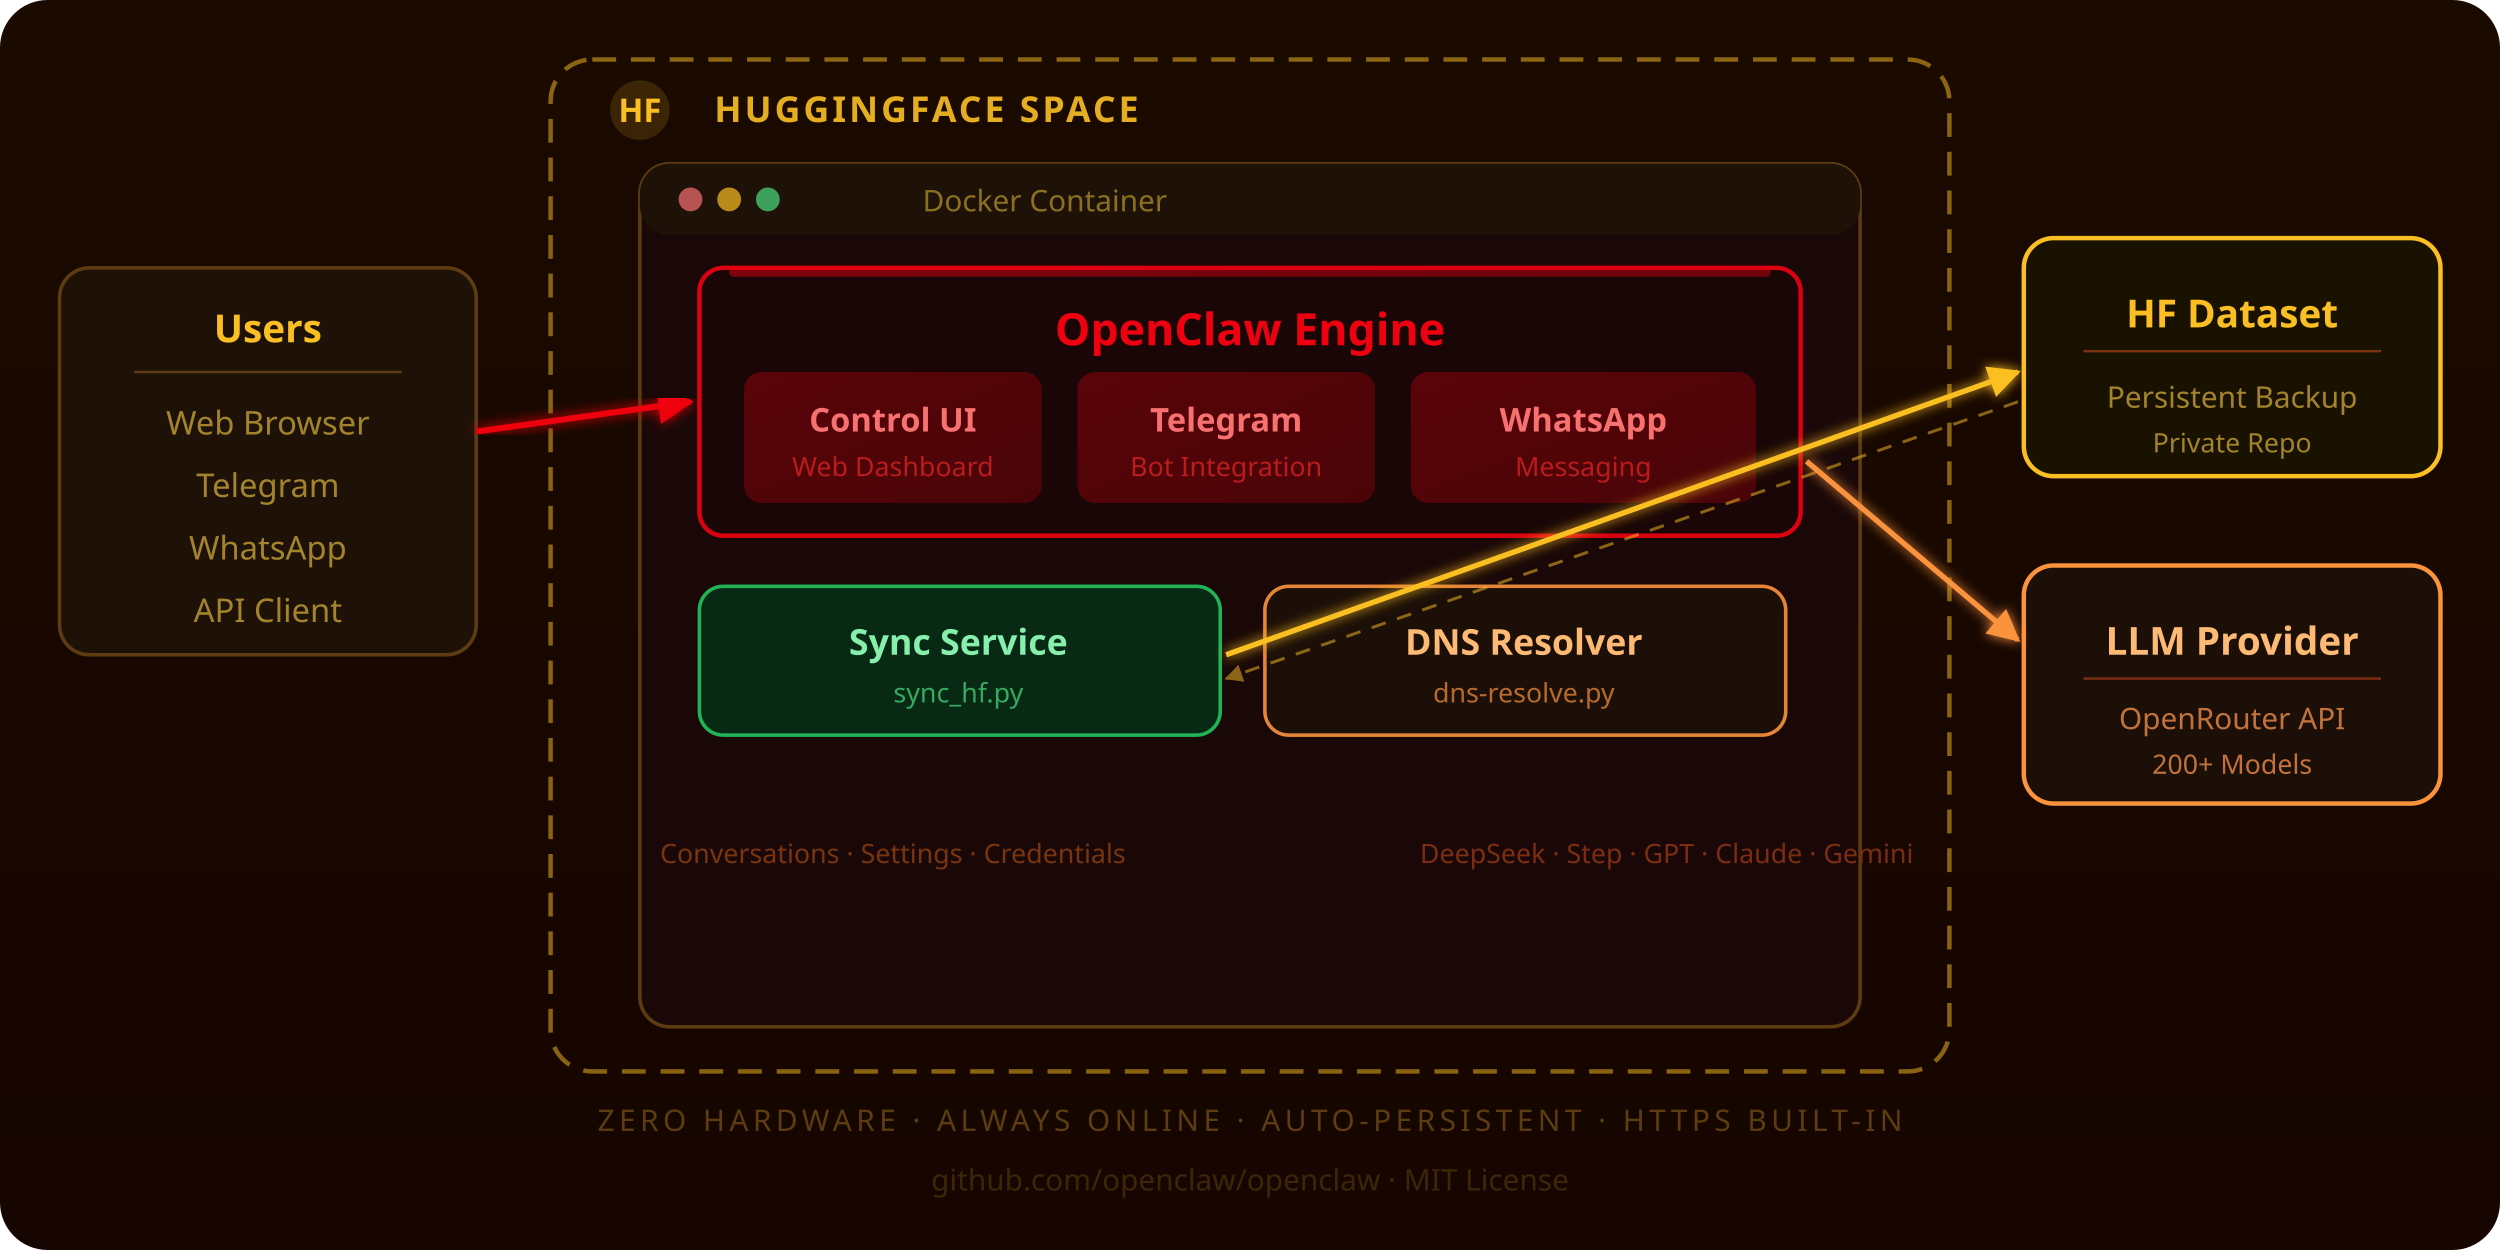
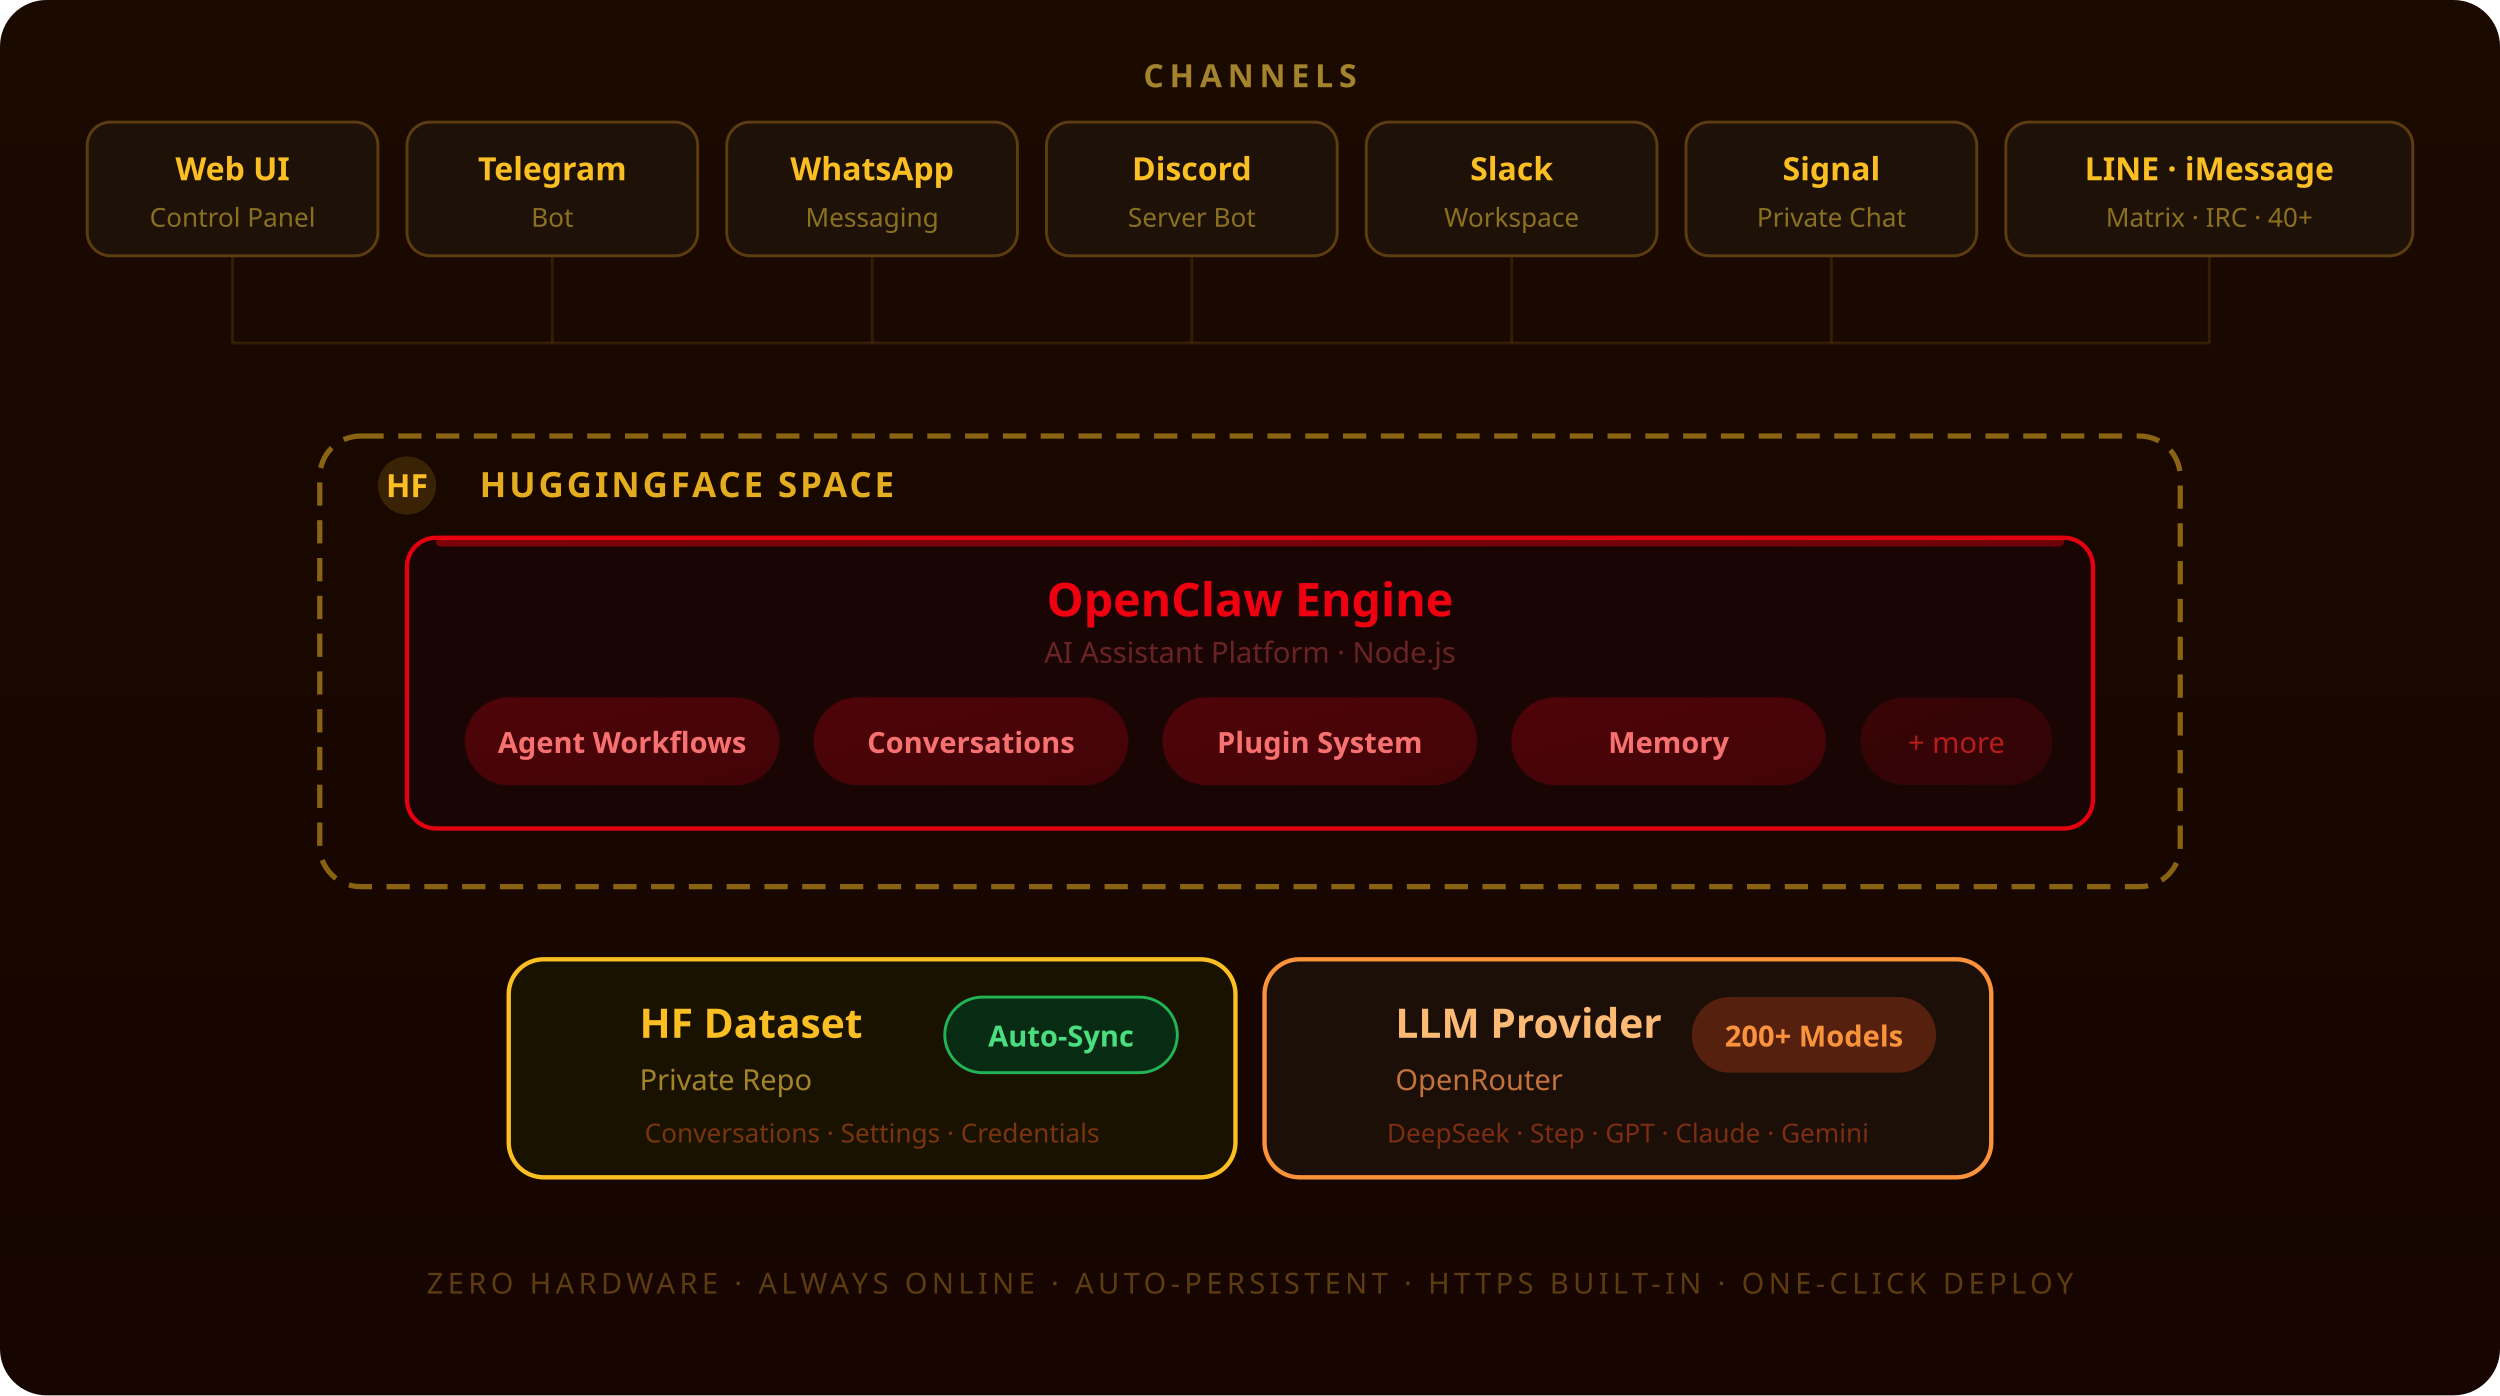
- <svg xmlns="http://www.w3.org/2000/svg" viewBox="0 0 840 420" font-family="'Segoe UI',system-ui,-apple-system,sans-serif">
+ <svg xmlns="http://www.w3.org/2000/svg" viewBox="0 0 860 480" font-family="'Segoe UI',system-ui,-apple-system,sans-serif">
  <defs>
    <linearGradient id="bgGrad" x1="0" y1="0" x2="0" y2="1">
      <stop offset="0%" stop-color="#1a0a00" />
      <stop offset="100%" stop-color="#160500" />
    </linearGradient>
    <linearGradient id="redGrad" x1="0" y1="0" x2="1" y2="1">
      <stop offset="0%" stop-color="#ef0011" />
      <stop offset="100%" stop-color="#ba000d" />
    </linearGradient>
-     <linearGradient id="yellowGrad" x1="0" y1="0" x2="1" y2="1">
+     <linearGradient id="yellowGrad" x1="0" y1="0" x2="1" y2="0">
      <stop offset="0%" stop-color="#fbbf24" />
      <stop offset="100%" stop-color="#f59e0b" />
    </linearGradient>
    <filter id="glow">
      <feGaussianBlur stdDeviation="2" result="blur" />
      <feMerge>
        <feMergeNode in="blur" />
        <feMergeNode in="SourceGraphic" />
      </feMerge>
    </filter>
-     <marker id="arrowRed" viewBox="0 0 10 10" refX="9" refY="5" markerWidth="6" markerHeight="6" orient="auto-start-reverse">
+     <marker id="arrowRed" viewBox="0 0 10 10" refX="9" refY="5" markerWidth="6" markerHeight="6" orient="auto">
      <path d="M0,0 L10,5 L0,10 z" fill="#ef0011" />
    </marker>
-     <marker id="arrowYellow" viewBox="0 0 10 10" refX="9" refY="5" markerWidth="6" markerHeight="6" orient="auto-start-reverse">
+     <marker id="arrowYellow" viewBox="0 0 10 10" refX="9" refY="5" markerWidth="6" markerHeight="6" orient="auto">
      <path d="M0,0 L10,5 L0,10 z" fill="#fbbf24" />
    </marker>
-     <marker id="arrowOrange" viewBox="0 0 10 10" refX="9" refY="5" markerWidth="6" markerHeight="6" orient="auto-start-reverse">
+     <marker id="arrowOrange" viewBox="0 0 10 10" refX="9" refY="5" markerWidth="6" markerHeight="6" orient="auto">
      <path d="M0,0 L10,5 L0,10 z" fill="#fb923c" />
    </marker>
-     <marker id="arrowGreen" viewBox="0 0 10 10" refX="9" refY="5" markerWidth="6" markerHeight="6" orient="auto-start-reverse">
+     <marker id="arrowGreen" viewBox="0 0 10 10" refX="9" refY="5" markerWidth="6" markerHeight="6" orient="auto">
      <path d="M0,0 L10,5 L0,10 z" fill="#4ade80" />
    </marker>
  </defs>
-   <rect width="840" height="420" rx="16" fill="url(#bgGrad)" />
-   <rect x="185" y="20" width="470" height="340" rx="14" fill="none" stroke="#fbbf24" stroke-width="1.5" stroke-dasharray="8,5" opacity="0.5" />
-   <circle cx="215" cy="37" r="10" fill="#fbbf24" opacity="0.15" />
-   <text x="215" y="41" text-anchor="middle" fill="#fbbf24" font-size="11" font-weight="700">HF</text>
-   <text x="240" y="41" fill="#fbbf24" font-size="12" font-weight="600" letter-spacing="1" opacity="0.9">HUGGINGFACE SPACE</text>
-   <rect x="215" y="55" width="410" height="290" rx="10" fill="#1a0808" stroke="#5c3c10" stroke-width="1.2" />
-   <rect x="215" y="55" width="410" height="24" rx="10" fill="#1e1208" />
-   <rect x="215" y="68" width="410" height="1" fill="#1e1208" />
-   <circle cx="232" cy="67" r="4" fill="#f87171" opacity="0.7" />
-   <circle cx="245" cy="67" r="4" fill="#fbbf24" opacity="0.7" />
-   <circle cx="258" cy="67" r="4" fill="#4ade80" opacity="0.7" />
-   <text x="310" y="71" fill="#8b7020" font-size="10">Docker Container</text>
-   <rect x="235" y="90" width="370" height="90" rx="8" fill="#1a0505" stroke="#ef0011" stroke-width="1.5" opacity="0.9" />
-   <rect x="245" y="90" width="350" height="3" rx="1.5" fill="url(#redGrad)" opacity="0.5" />
-   <text x="420" y="116" text-anchor="middle" fill="#ef0011" font-size="15" font-weight="700">OpenClaw Engine</text>
-   <rect x="250" y="125" width="100" height="44" rx="6" fill="url(#redGrad)" opacity="0.3" />
-   <text x="300" y="145" text-anchor="middle" fill="#f87171" font-size="11" font-weight="600">Control UI</text>
-   <text x="300" y="160" text-anchor="middle" fill="#b91c1c" font-size="9">Web Dashboard</text>
-   <rect x="362" y="125" width="100" height="44" rx="6" fill="url(#redGrad)" opacity="0.3" />
-   <text x="412" y="145" text-anchor="middle" fill="#f87171" font-size="11" font-weight="600">Telegram</text>
-   <text x="412" y="160" text-anchor="middle" fill="#b91c1c" font-size="9">Bot Integration</text>
-   <rect x="474" y="125" width="116" height="44" rx="6" fill="url(#redGrad)" opacity="0.3" />
-   <text x="532" y="145" text-anchor="middle" fill="#f87171" font-size="11" font-weight="600">WhatsApp</text>
-   <text x="532" y="160" text-anchor="middle" fill="#b91c1c" font-size="9">Messaging</text>
-   <rect x="235" y="197" width="175" height="50" rx="8" fill="#052e16" stroke="#22c55e" stroke-width="1.2" opacity="0.9" />
-   <text x="322" y="220" text-anchor="middle" fill="#86efac" font-size="12" font-weight="600">Sync Service</text>
-   <text x="322" y="236" text-anchor="middle" fill="#4ade80" font-size="9" opacity="0.7">sync_hf.py</text>
-   <rect x="425" y="197" width="175" height="50" rx="8" fill="#1c0f08" stroke="#fb923c" stroke-width="1.2" opacity="0.9" />
-   <text x="512" y="220" text-anchor="middle" fill="#fdba74" font-size="12" font-weight="600">DNS Resolver</text>
-   <text x="512" y="236" text-anchor="middle" fill="#fb923c" font-size="9" opacity="0.7">dns-resolve.py</text>
-   <rect x="20" y="90" width="140" height="130" rx="10" fill="#1e1208" stroke="#5c3c10" stroke-width="1.2" />
-   <text x="90" y="115" text-anchor="middle" fill="#fbbf24" font-size="13" font-weight="700">Users</text>
-   <line x1="45" y1="125" x2="135" y2="125" stroke="#5c3c10" stroke-width="0.8" />
-   <text x="90" y="146" text-anchor="middle" fill="#a3842c" font-size="11">Web Browser</text>
-   <text x="90" y="167" text-anchor="middle" fill="#a3842c" font-size="11">Telegram</text>
-   <text x="90" y="188" text-anchor="middle" fill="#a3842c" font-size="11">WhatsApp</text>
-   <text x="90" y="209" text-anchor="middle" fill="#a3842c" font-size="11">API Client</text>
-   <line x1="160" y1="145" x2="232" y2="135" stroke="#ef0011" stroke-width="2" marker-end="url(#arrowRed)" filter="url(#glow)" />
-   <rect x="680" y="80" width="140" height="80" rx="10" fill="#1a1200" stroke="#fbbf24" stroke-width="1.5" />
-   <text x="750" y="110" text-anchor="middle" fill="#fbbf24" font-size="13" font-weight="700">HF Dataset</text>
-   <line x1="700" y1="118" x2="800" y2="118" stroke="#78350f" stroke-width="0.8" />
-   <text x="750" y="137" text-anchor="middle" fill="#a3842c" font-size="10">Persistent Backup</text>
-   <text x="750" y="152" text-anchor="middle" fill="#a3842c" font-size="9">Private Repo</text>
-   <line x1="412" y1="220" x2="678" y2="125" stroke="#fbbf24" stroke-width="1.8" marker-end="url(#arrowYellow)" filter="url(#glow)" />
-   <line x1="678" y1="135" x2="412" y2="228" stroke="#fbbf24" stroke-width="1" stroke-dasharray="5,4" marker-end="url(#arrowYellow)" opacity="0.5" />
-   <rect x="680" y="190" width="140" height="80" rx="10" fill="#1c0f08" stroke="#fb923c" stroke-width="1.5" />
-   <text x="750" y="220" text-anchor="middle" fill="#fdba74" font-size="13" font-weight="700">LLM Provider</text>
-   <line x1="700" y1="228" x2="800" y2="228" stroke="#7c2d12" stroke-width="0.8" />
-   <text x="750" y="245" text-anchor="middle" fill="#c2723c" font-size="10">OpenRouter API</text>
-   <text x="750" y="260" text-anchor="middle" fill="#c2723c" font-size="9">200+ Models</text>
-   <line x1="607" y1="155" x2="678" y2="215" stroke="#fb923c" stroke-width="1.8" marker-end="url(#arrowOrange)" filter="url(#glow)" />
-   <text x="300" y="290" text-anchor="middle" fill="#78350f" font-size="9">Conversations · Settings · Credentials</text>
-   <text x="560" y="290" text-anchor="middle" fill="#7c2d12" font-size="9">DeepSeek · Step · GPT · Claude · Gemini</text>
-   <text x="420" y="380" text-anchor="middle" fill="#5c3c10" font-size="10" letter-spacing="1.5">
-     ZERO HARDWARE  ·  ALWAYS ONLINE  ·  AUTO-PERSISTENT  ·  HTTPS BUILT-IN
-   </text>
-   <text x="420" y="400" text-anchor="middle" fill="#3d2508" font-size="10">
-     github.com/openclaw/openclaw  ·  MIT License
+   <rect width="860" height="480" rx="16" fill="url(#bgGrad)" />
+   <text x="430" y="30" text-anchor="middle" fill="#a3842c" font-size="11" font-weight="600" letter-spacing="2">CHANNELS</text>
+   <rect x="30" y="42" width="100" height="46" rx="8" fill="#1e1208" stroke="#5c3c10" stroke-width="1" />
+   <text x="80" y="62" text-anchor="middle" fill="#fbbf24" font-size="11" font-weight="600">Web UI</text>
+   <text x="80" y="78" text-anchor="middle" fill="#8b7020" font-size="9">Control Panel</text>
+   <rect x="140" y="42" width="100" height="46" rx="8" fill="#1e1208" stroke="#5c3c10" stroke-width="1" />
+   <text x="190" y="62" text-anchor="middle" fill="#fbbf24" font-size="11" font-weight="600">Telegram</text>
+   <text x="190" y="78" text-anchor="middle" fill="#8b7020" font-size="9">Bot</text>
+   <rect x="250" y="42" width="100" height="46" rx="8" fill="#1e1208" stroke="#5c3c10" stroke-width="1" />
+   <text x="300" y="62" text-anchor="middle" fill="#fbbf24" font-size="11" font-weight="600">WhatsApp</text>
+   <text x="300" y="78" text-anchor="middle" fill="#8b7020" font-size="9">Messaging</text>
+   <rect x="360" y="42" width="100" height="46" rx="8" fill="#1e1208" stroke="#5c3c10" stroke-width="1" />
+   <text x="410" y="62" text-anchor="middle" fill="#fbbf24" font-size="11" font-weight="600">Discord</text>
+   <text x="410" y="78" text-anchor="middle" fill="#8b7020" font-size="9">Server Bot</text>
+   <rect x="470" y="42" width="100" height="46" rx="8" fill="#1e1208" stroke="#5c3c10" stroke-width="1" />
+   <text x="520" y="62" text-anchor="middle" fill="#fbbf24" font-size="11" font-weight="600">Slack</text>
+   <text x="520" y="78" text-anchor="middle" fill="#8b7020" font-size="9">Workspace</text>
+   <rect x="580" y="42" width="100" height="46" rx="8" fill="#1e1208" stroke="#5c3c10" stroke-width="1" />
+   <text x="630" y="62" text-anchor="middle" fill="#fbbf24" font-size="11" font-weight="600">Signal</text>
+   <text x="630" y="78" text-anchor="middle" fill="#8b7020" font-size="9">Private Chat</text>
+   <rect x="690" y="42" width="140" height="46" rx="8" fill="#1e1208" stroke="#5c3c10" stroke-width="1" />
+   <text x="760" y="62" text-anchor="middle" fill="#fbbf24" font-size="11" font-weight="600">LINE · iMessage</text>
+   <text x="760" y="78" text-anchor="middle" fill="#8b7020" font-size="9">Matrix · IRC · 40+</text>
+   <line x1="80" y1="88" x2="80" y2="118" stroke="#5c3c10" stroke-width="1" opacity="0.4" />
+   <line x1="190" y1="88" x2="190" y2="118" stroke="#5c3c10" stroke-width="1" opacity="0.4" />
+   <line x1="300" y1="88" x2="300" y2="118" stroke="#5c3c10" stroke-width="1" opacity="0.4" />
+   <line x1="410" y1="88" x2="410" y2="118" stroke="#5c3c10" stroke-width="1" opacity="0.4" />
+   <line x1="520" y1="88" x2="520" y2="118" stroke="#5c3c10" stroke-width="1" opacity="0.4" />
+   <line x1="630" y1="88" x2="630" y2="118" stroke="#5c3c10" stroke-width="1" opacity="0.4" />
+   <line x1="760" y1="88" x2="760" y2="118" stroke="#5c3c10" stroke-width="1" opacity="0.4" />
+   <line x1="80" y1="118" x2="760" y2="118" stroke="#5c3c10" stroke-width="1" opacity="0.4" />
+   <line x1="430" y1="118" x2="430" y2="145" stroke="#fbbf24" stroke-width="2.5" marker-end="url(#arrowYellow)" filter="url(#glow)" />
+   <rect x="110" y="150" width="640" height="155" rx="14" fill="none" stroke="#fbbf24" stroke-width="1.8" stroke-dasharray="8,5" opacity="0.5" />
+   <circle cx="140" cy="167" r="10" fill="#fbbf24" opacity="0.15" />
+   <text x="140" y="171" text-anchor="middle" fill="#fbbf24" font-size="11" font-weight="700">HF</text>
+   <text x="165" y="171" fill="#fbbf24" font-size="12" font-weight="600" letter-spacing="1" opacity="0.9">HUGGINGFACE SPACE</text>
+   <rect x="140" y="185" width="580" height="100" rx="10" fill="#1a0505" stroke="#ef0011" stroke-width="1.5" opacity="0.95" />
+   <rect x="150" y="185" width="560" height="3" rx="1.5" fill="url(#redGrad)" opacity="0.5" />
+   <text x="430" y="212" text-anchor="middle" fill="#ef0011" font-size="16" font-weight="700">OpenClaw Engine</text>
+   <text x="430" y="228" text-anchor="middle" fill="#8b3030" font-size="10" opacity="0.7">AI Assistant Platform · Node.js</text>
+   <rect x="160" y="240" width="108" height="30" rx="15" fill="url(#redGrad)" opacity="0.25" stroke="#ef0011" stroke-width="0.6" stroke-opacity="0.3" />
+   <text x="214" y="259" text-anchor="middle" fill="#f87171" font-size="10" font-weight="600">Agent Workflows</text>
+   <rect x="280" y="240" width="108" height="30" rx="15" fill="url(#redGrad)" opacity="0.25" stroke="#ef0011" stroke-width="0.6" stroke-opacity="0.3" />
+   <text x="334" y="259" text-anchor="middle" fill="#f87171" font-size="10" font-weight="600">Conversations</text>
+   <rect x="400" y="240" width="108" height="30" rx="15" fill="url(#redGrad)" opacity="0.25" stroke="#ef0011" stroke-width="0.6" stroke-opacity="0.3" />
+   <text x="454" y="259" text-anchor="middle" fill="#f87171" font-size="10" font-weight="600">Plugin System</text>
+   <rect x="520" y="240" width="108" height="30" rx="15" fill="url(#redGrad)" opacity="0.25" stroke="#ef0011" stroke-width="0.6" stroke-opacity="0.3" />
+   <text x="574" y="259" text-anchor="middle" fill="#f87171" font-size="10" font-weight="600">Memory</text>
+   <rect x="640" y="240" width="66" height="30" rx="15" fill="url(#redGrad)" opacity="0.15" />
+   <text x="673" y="259" text-anchor="middle" fill="#b91c1c" font-size="10">+ more</text>
+   <line x1="300" y1="290" x2="300" y2="325" stroke="#4ade80" stroke-width="2" marker-end="url(#arrowGreen)" filter="url(#glow)" />
+   <line x1="560" y1="290" x2="560" y2="325" stroke="#fb923c" stroke-width="2" marker-end="url(#arrowOrange)" filter="url(#glow)" />
+   <rect x="175" y="330" width="250" height="75" rx="12" fill="#1a1200" stroke="#fbbf24" stroke-width="1.5" />
+   <text x="220" y="357" fill="#fbbf24" font-size="14" font-weight="700">HF Dataset</text>
+   <text x="220" y="375" fill="#a3842c" font-size="10">Private Repo</text>
+   <rect x="325" y="343" width="80" height="26" rx="13" fill="#052e16" stroke="#22c55e" stroke-width="1" opacity="0.9" />
+   <text x="365" y="360" text-anchor="middle" fill="#4ade80" font-size="10" font-weight="600">Auto-Sync</text>
+   <text x="300" y="393" text-anchor="middle" fill="#78350f" font-size="9">Conversations · Settings · Credentials</text>
+   <rect x="435" y="330" width="250" height="75" rx="12" fill="#1c0f08" stroke="#fb923c" stroke-width="1.5" />
+   <text x="480" y="357" fill="#fdba74" font-size="14" font-weight="700">LLM Provider</text>
+   <text x="480" y="375" fill="#c2723c" font-size="10">OpenRouter</text>
+   <rect x="582" y="343" width="84" height="26" rx="13" fill="#7c2d12" opacity="0.6" />
+   <text x="624" y="360" text-anchor="middle" fill="#fb923c" font-size="10" font-weight="600">200+ Models</text>
+   <text x="560" y="393" text-anchor="middle" fill="#7c2d12" font-size="9">DeepSeek · Step · GPT · Claude · Gemini</text>
+   <text x="430" y="445" text-anchor="middle" fill="#5c3c10" font-size="10" letter-spacing="1.5">
+     ZERO HARDWARE  ·  ALWAYS ONLINE  ·  AUTO-PERSISTENT  ·  HTTPS BUILT-IN  ·  ONE-CLICK DEPLOY
  </text>
</svg>
